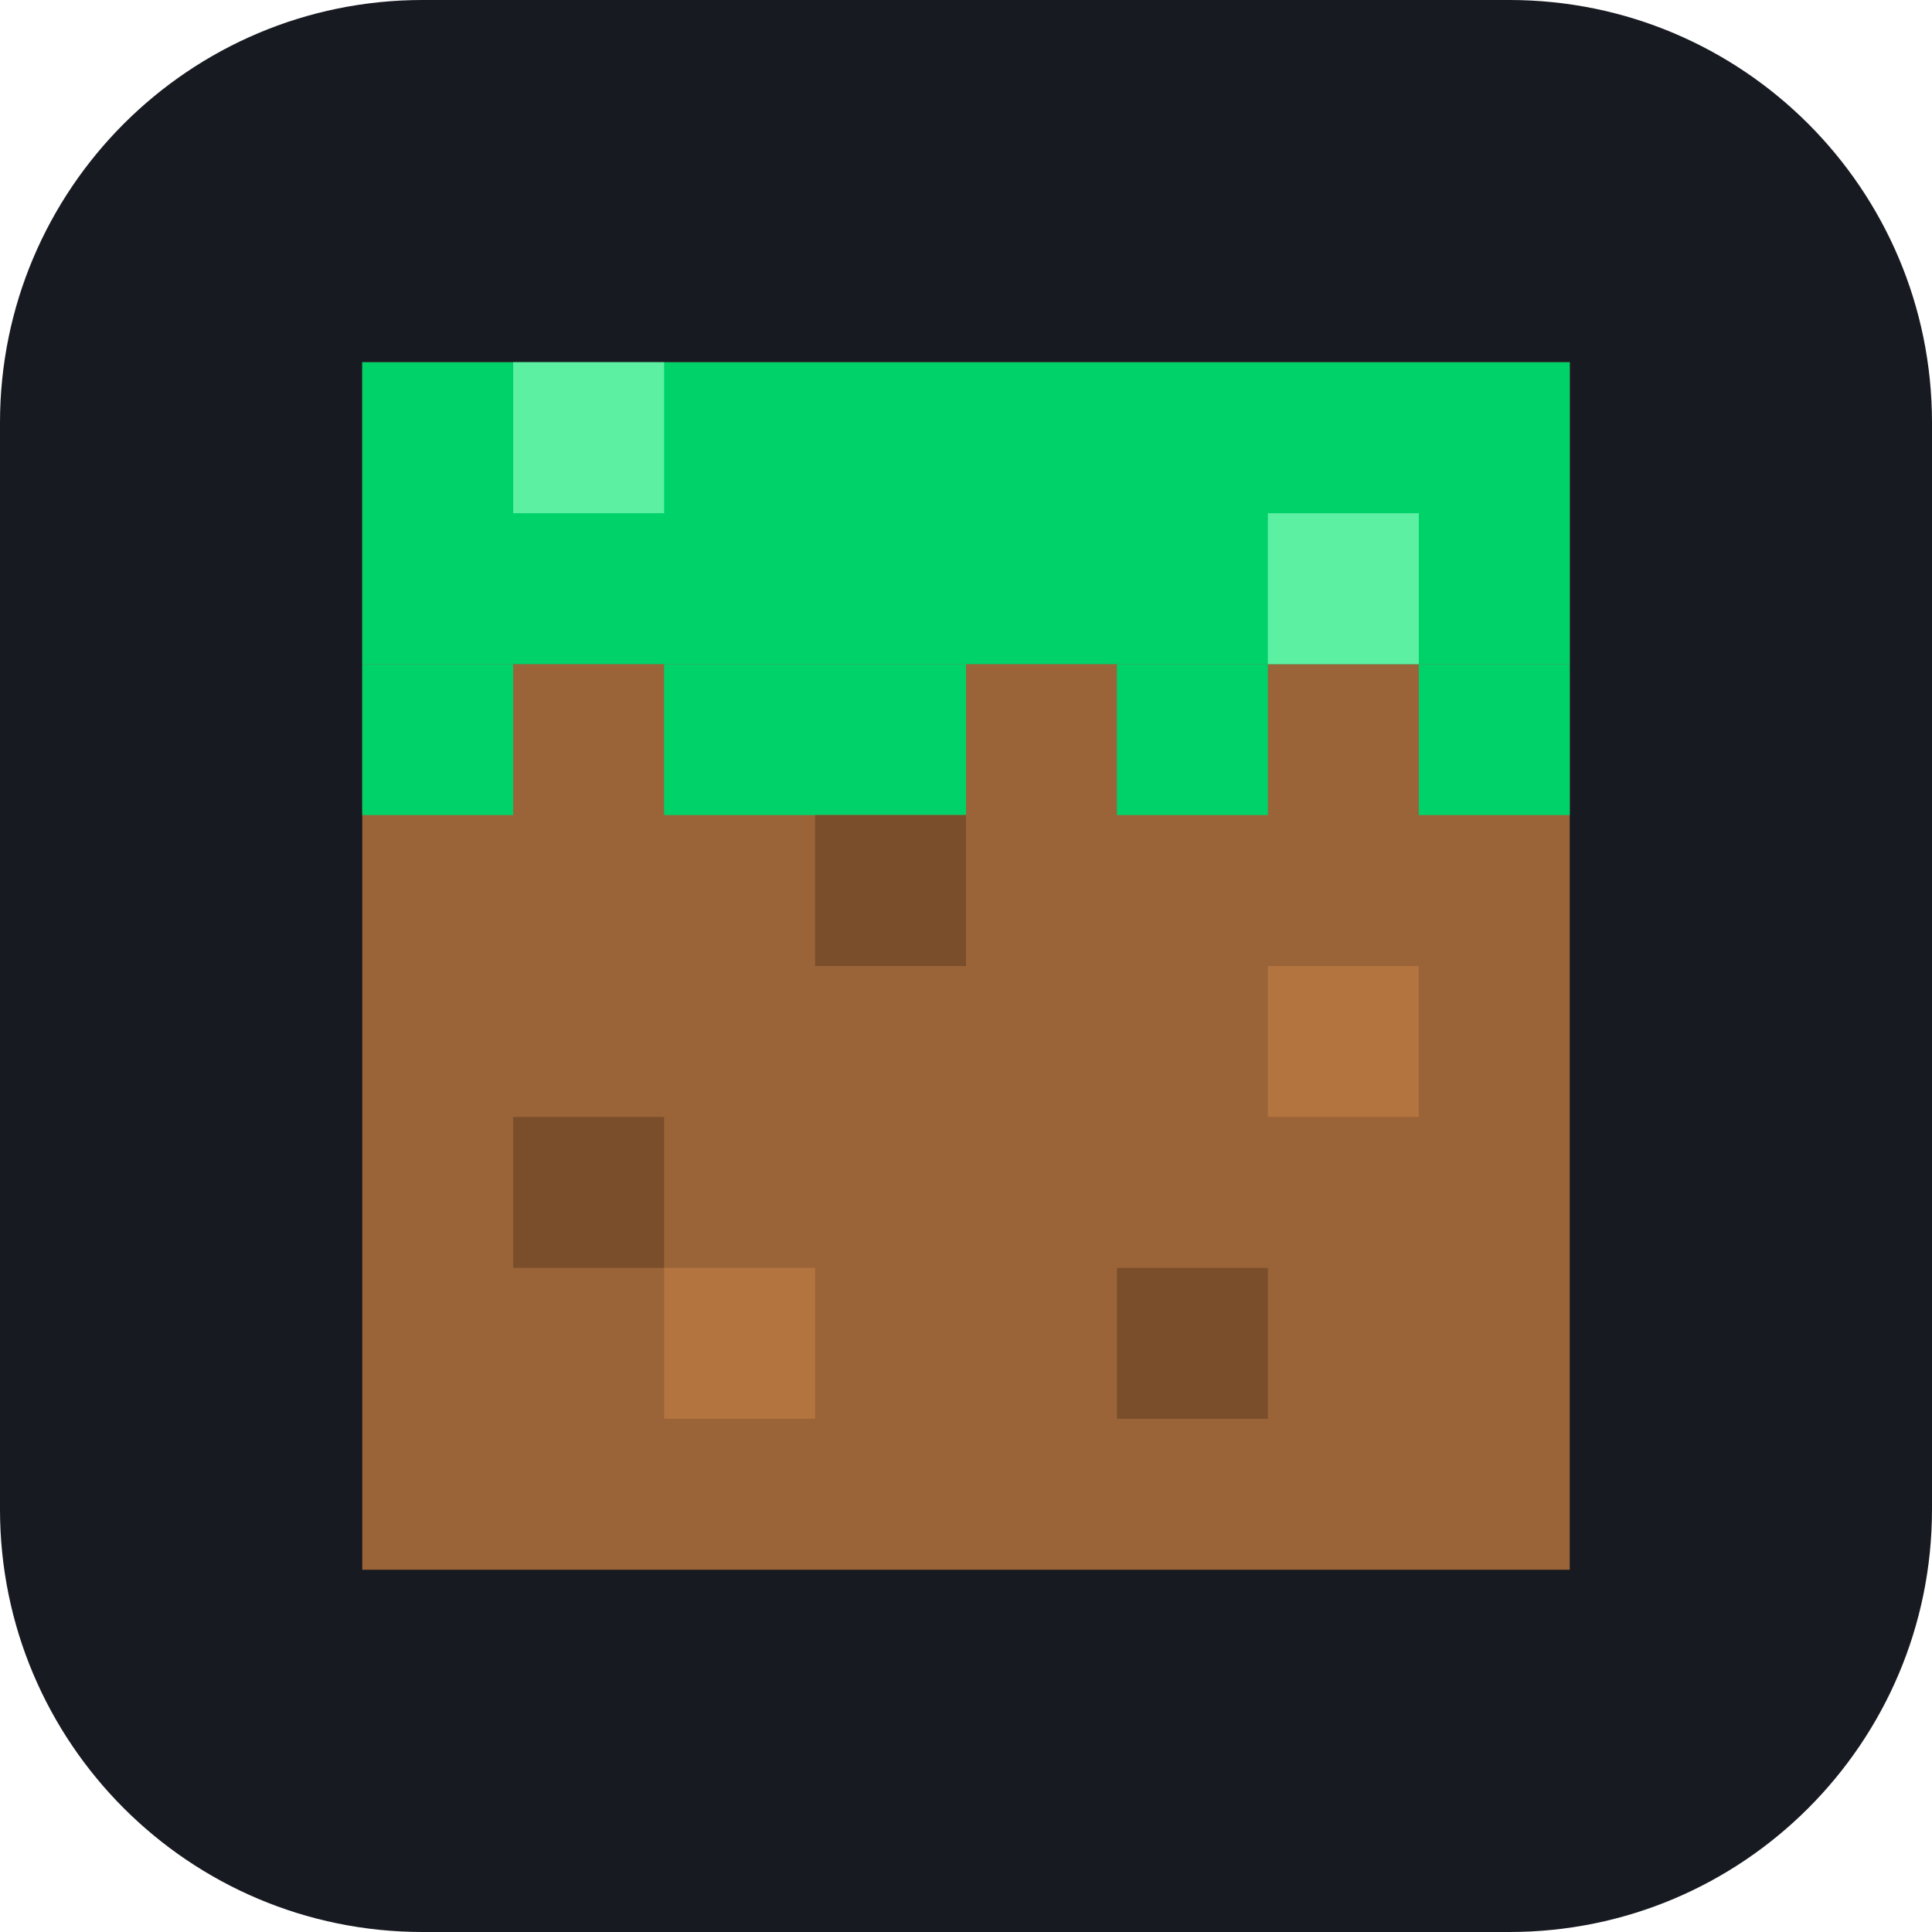
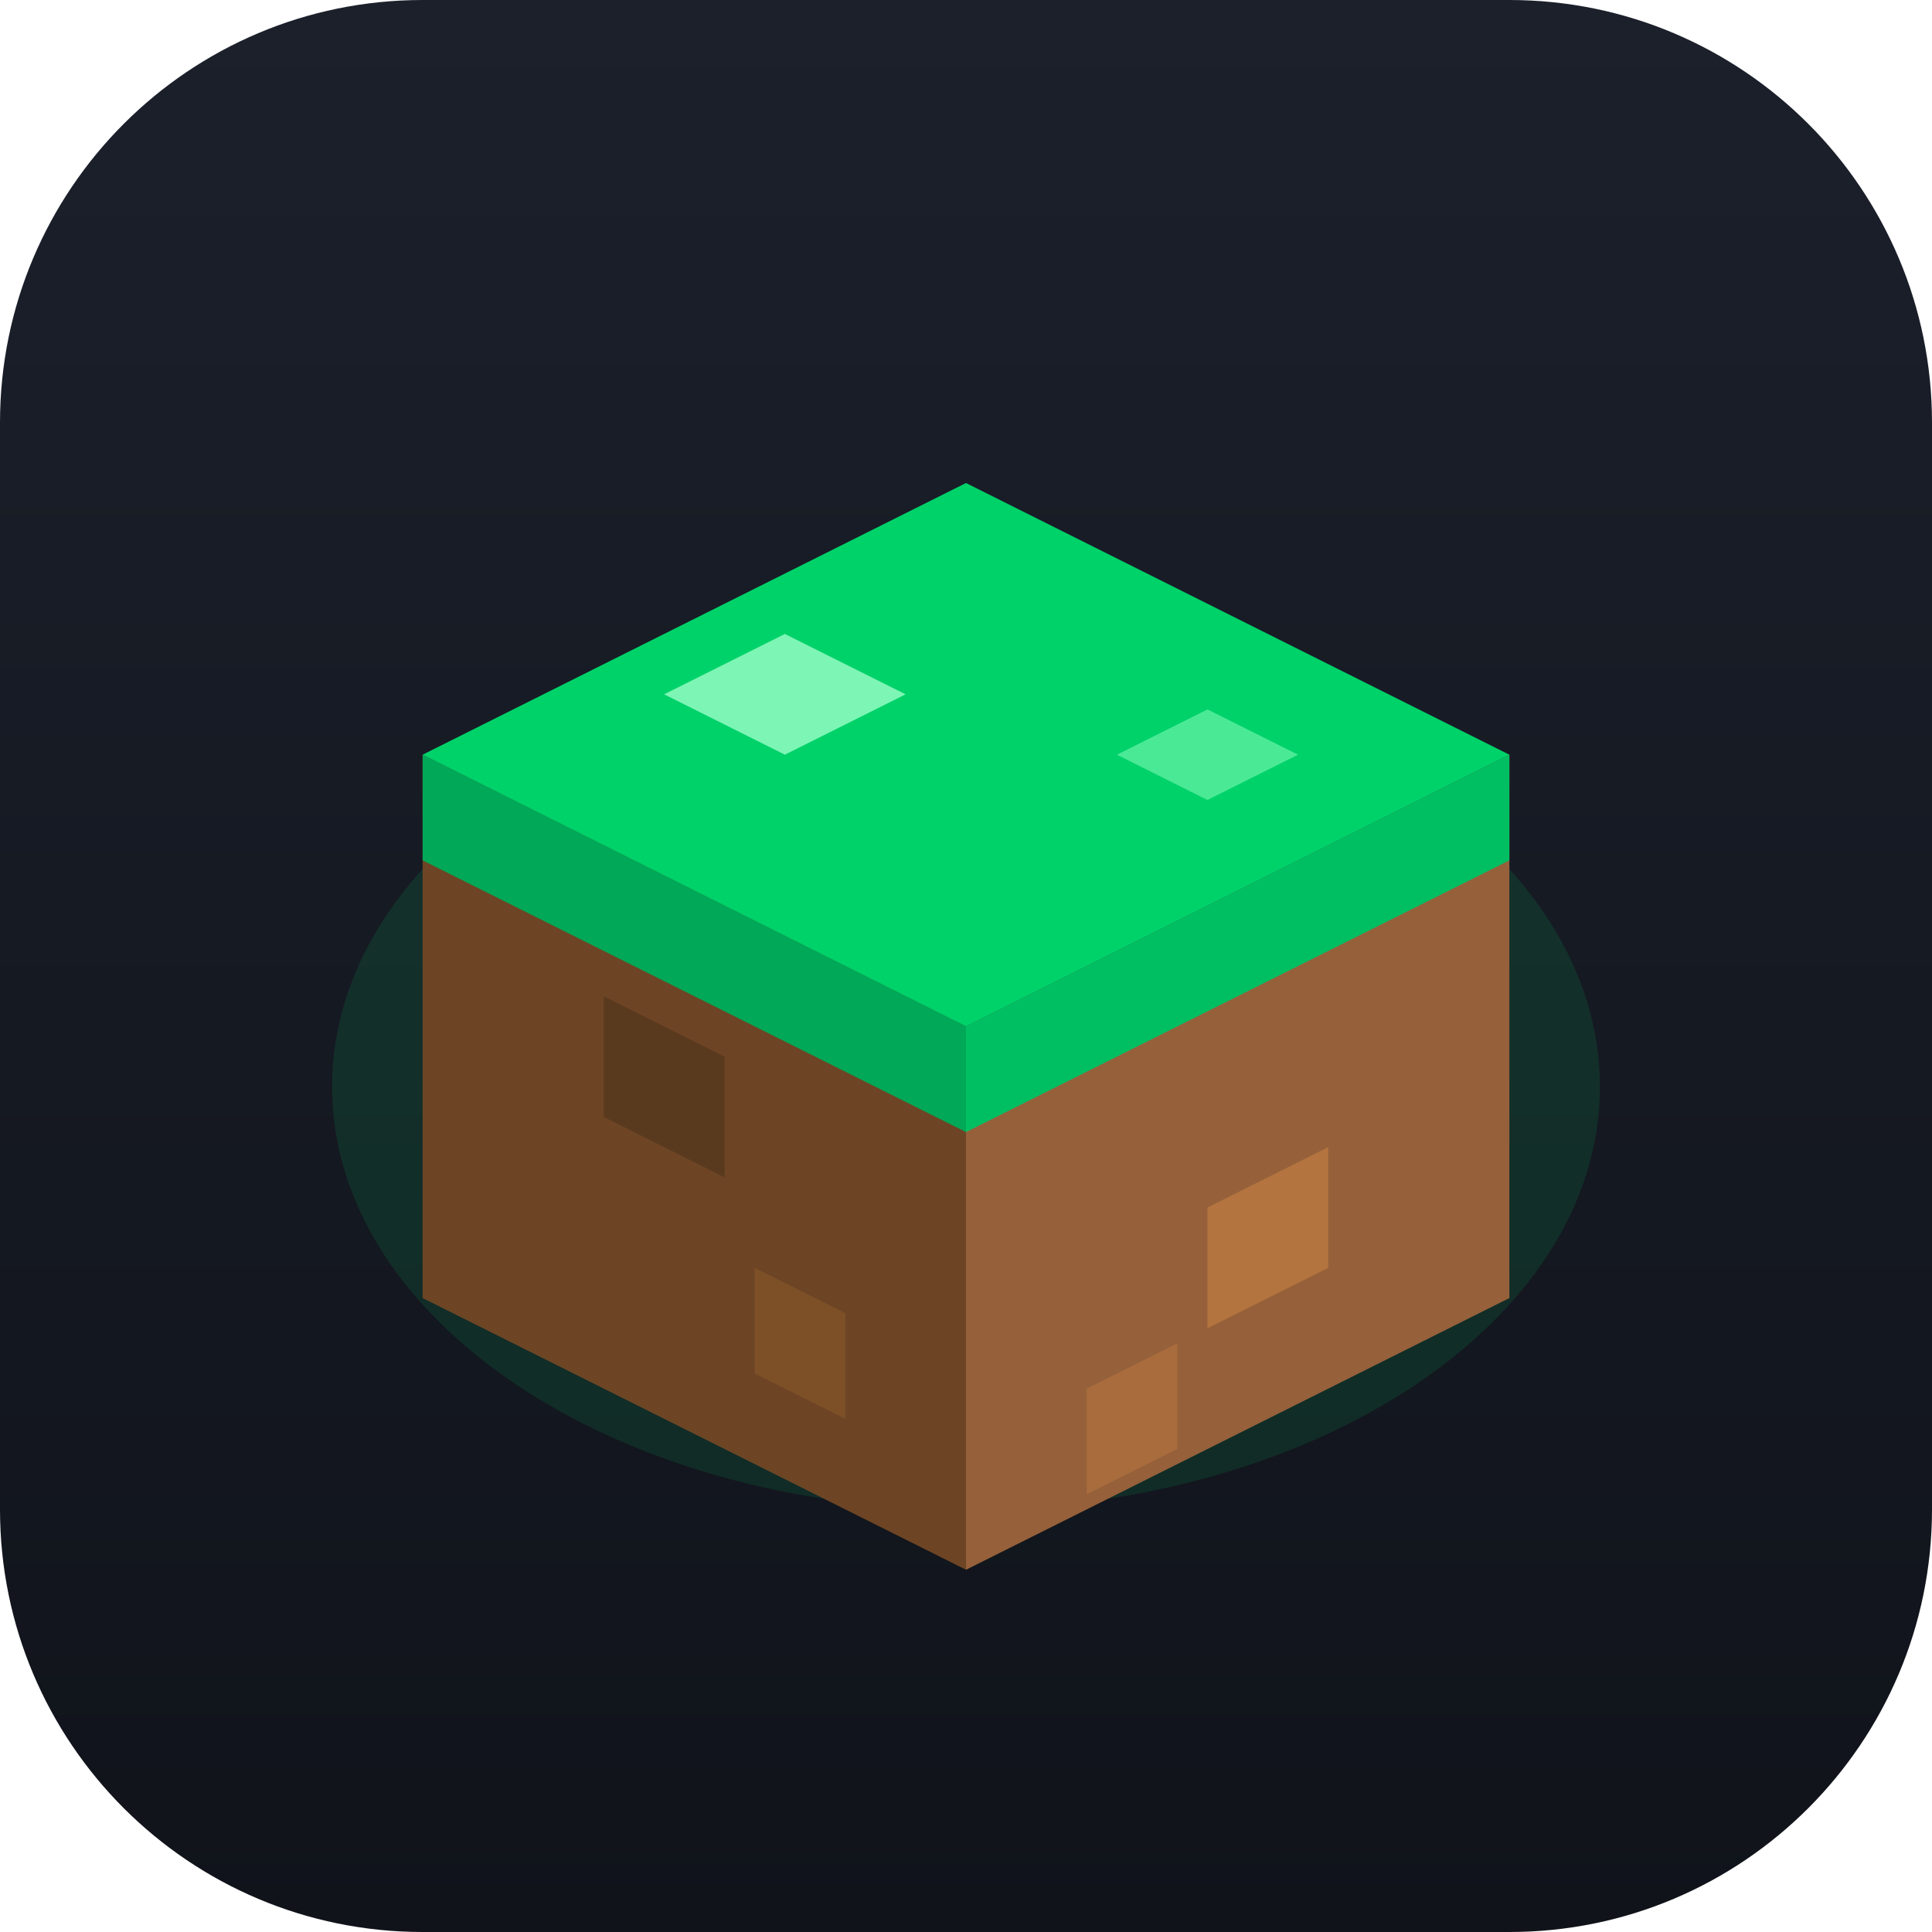
<svg xmlns="http://www.w3.org/2000/svg" viewBox="0 0 64 64">
-   <rect width="64" height="64" rx="14" fill="#171a21" />
-   <rect x="12" y="12" width="40" height="40" fill="#9a6438" />
-   <rect x="12" y="12" width="40" height="10" fill="#00d26a" />
-   <rect x="12" y="22" width="5" height="5" fill="#00d26a" />
-   <rect x="22" y="22" width="10" height="5" fill="#00d26a" />
-   <rect x="37" y="22" width="5" height="5" fill="#00d26a" />
-   <rect x="47" y="22" width="5" height="5" fill="#00d26a" />
-   <rect x="17" y="12" width="5" height="5" fill="#5cf0a3" />
-   <rect x="42" y="17" width="5" height="5" fill="#5cf0a3" />
-   <rect x="27" y="27" width="5" height="5" fill="#7a4e2a" />
-   <rect x="17" y="37" width="5" height="5" fill="#7a4e2a" />
-   <rect x="37" y="42" width="5" height="5" fill="#7a4e2a" />
-   <rect x="42" y="32" width="5" height="5" fill="#b3743f" />
-   <rect x="22" y="42" width="5" height="5" fill="#b3743f" />
+   <defs>
+     <linearGradient id="bg" x1="0" y1="0" x2="0" y2="1">
+       <stop offset="0" stop-color="#1b202b" />
+       <stop offset="1" stop-color="#10131a" />
+     </linearGradient>
+   </defs>
+   <rect width="64" height="64" rx="14" fill="url(#bg)" />
+   <ellipse cx="32" cy="36" rx="21" ry="14" fill="#00d26a" opacity="0.12" />
+   <polygon points="14,25 32,34 32,52 14,43" fill="#6d4525" />
+   <polygon points="50,25 32,34 32,52 50,43" fill="#96613a" />
+   <polygon points="20,33 24,35 24,39 20,37" fill="#5a3a1e" />
+   <polygon points="25,42 28,43.5 28,47 25,45.5" fill="#7d5028" />
+   <polygon points="40,40 44,38 44,42 40,44" fill="#b3743f" />
+   <polygon points="36,46 39,44.5 39,48 36,49.5" fill="#a96c3c" />
+   <polygon points="14,25 32,34 32,37.5 14,28.5" fill="#00a857" />
+   <polygon points="50,25 32,34 32,37.5 50,28.5" fill="#00bf63" />
+   <polygon points="32,16 50,25 32,34 14,25" fill="#00d26a" />
+   <polygon points="26,21 30,23 26,25 22,23" fill="#7df5b4" />
+   <polygon points="40,23.5 43,25 40,26.5 37,25" fill="#4ae996" />
</svg>
